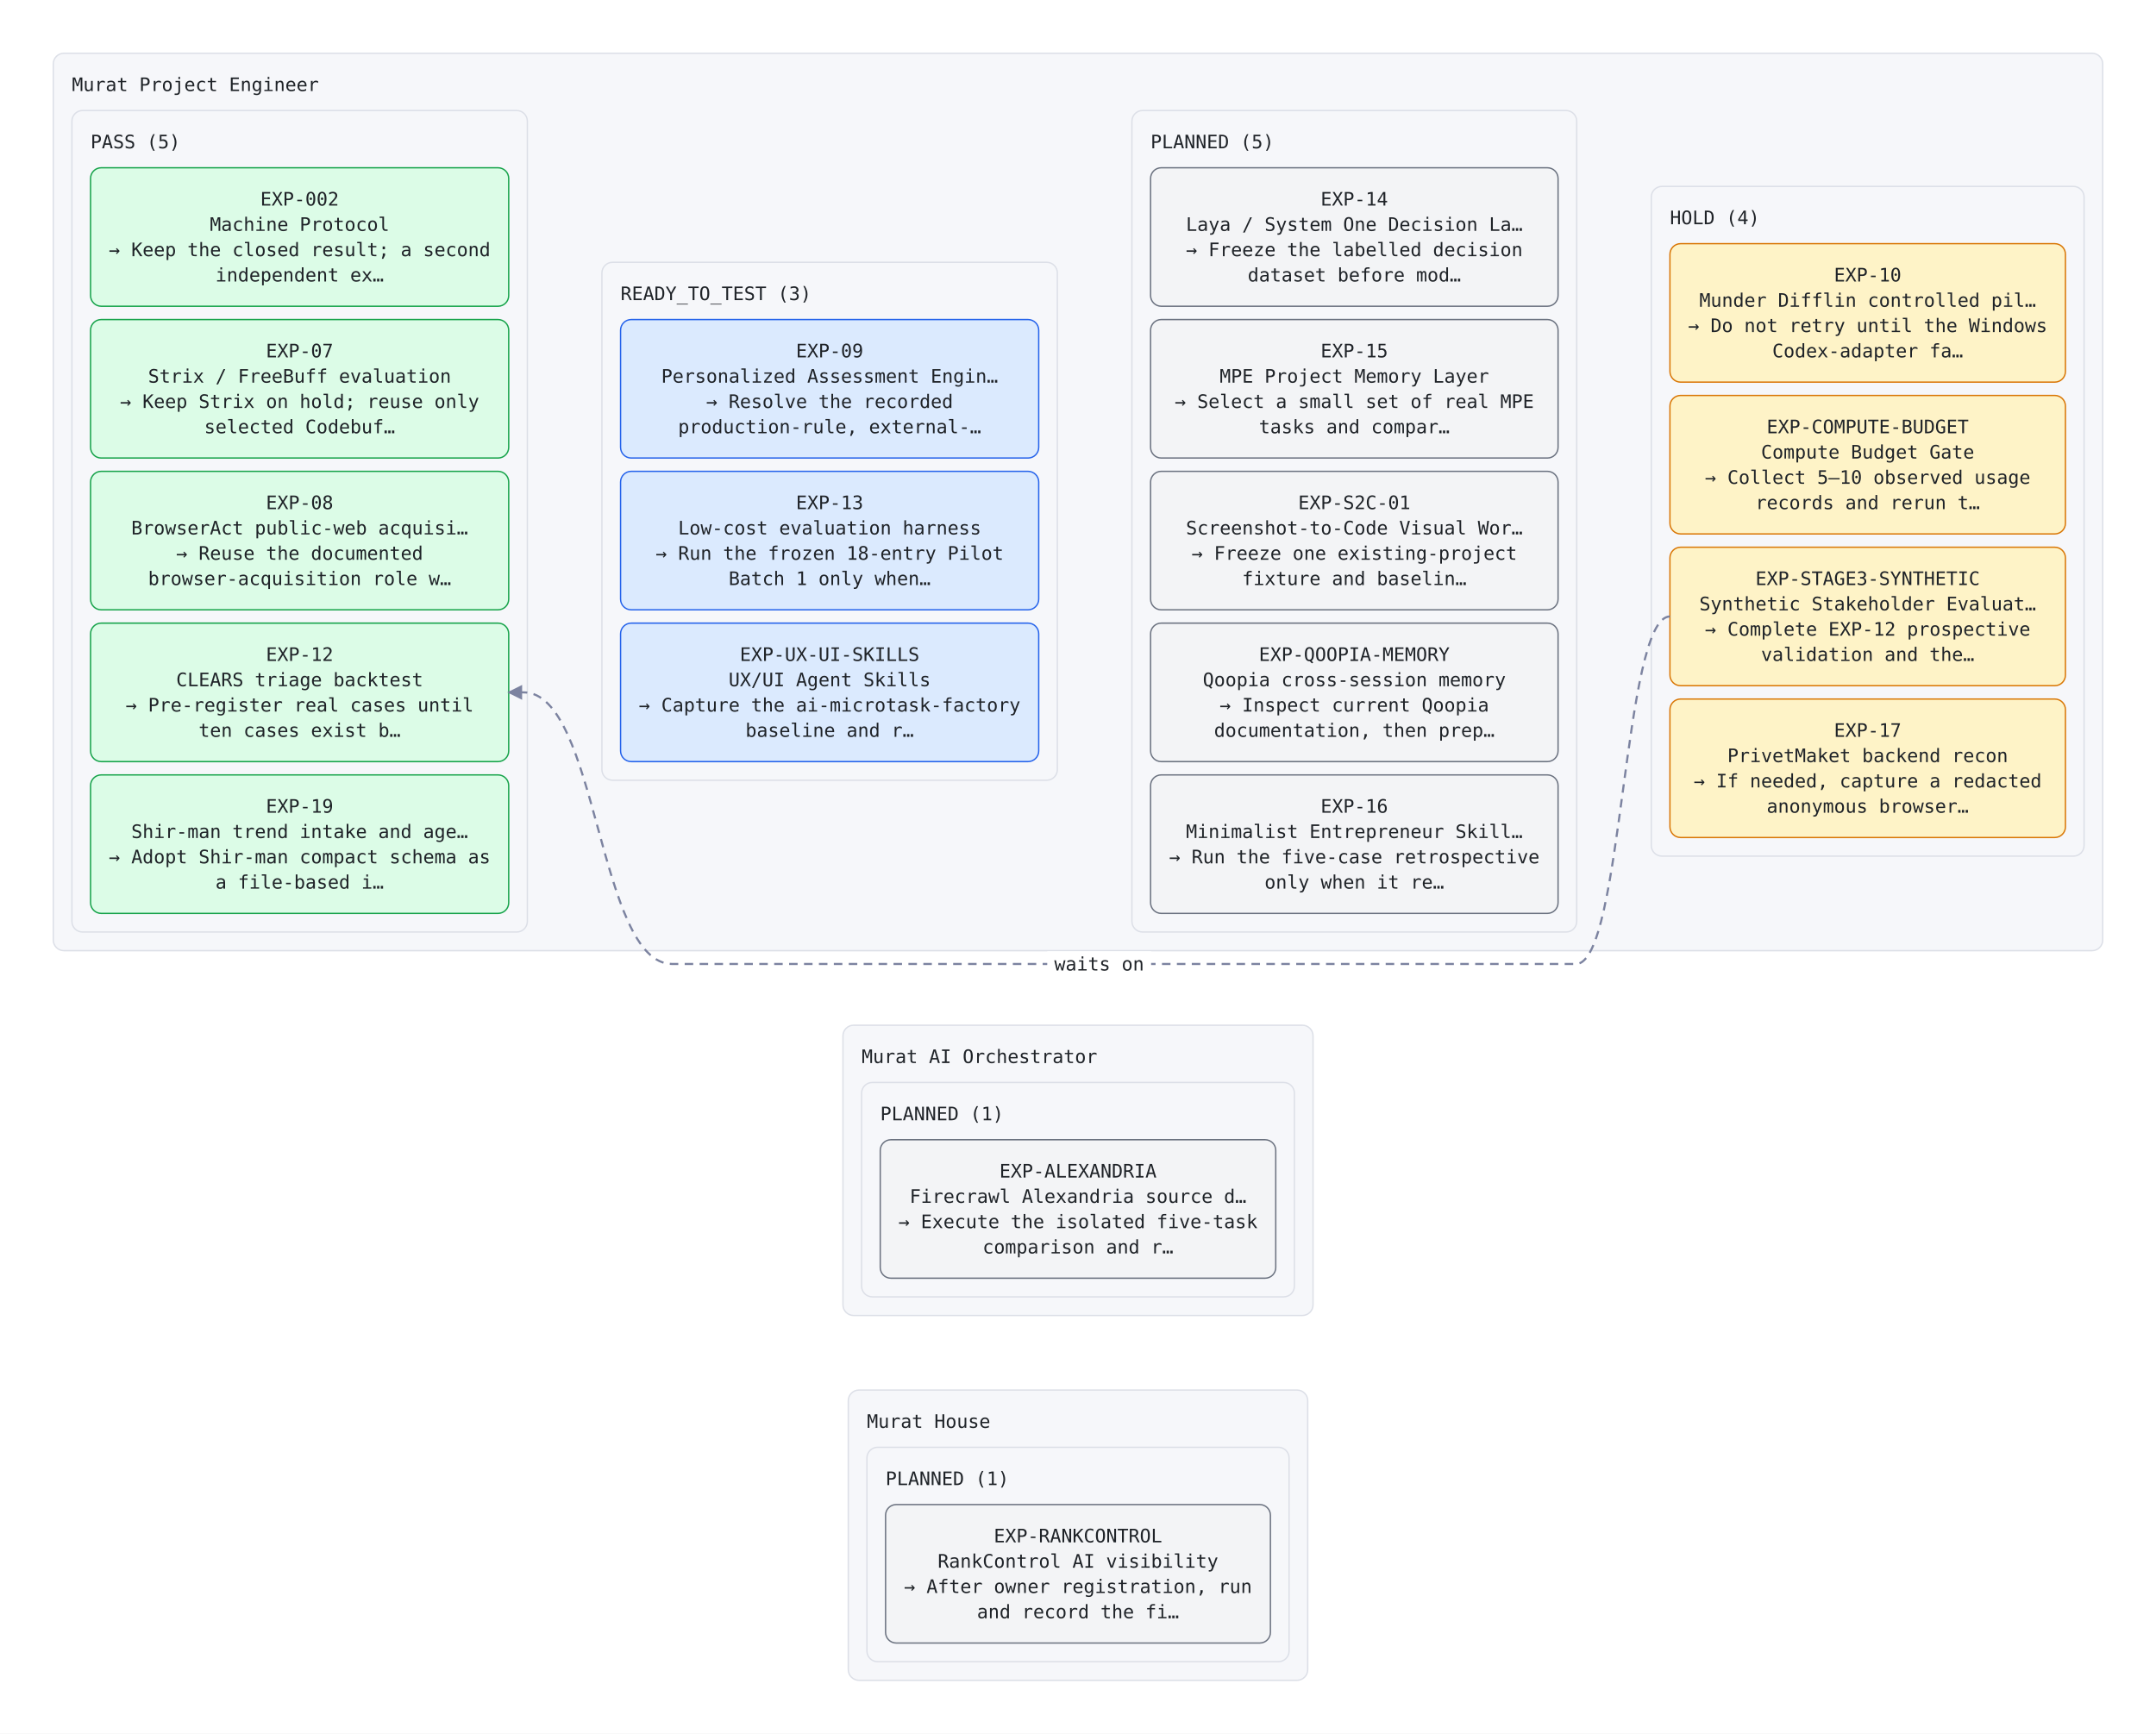
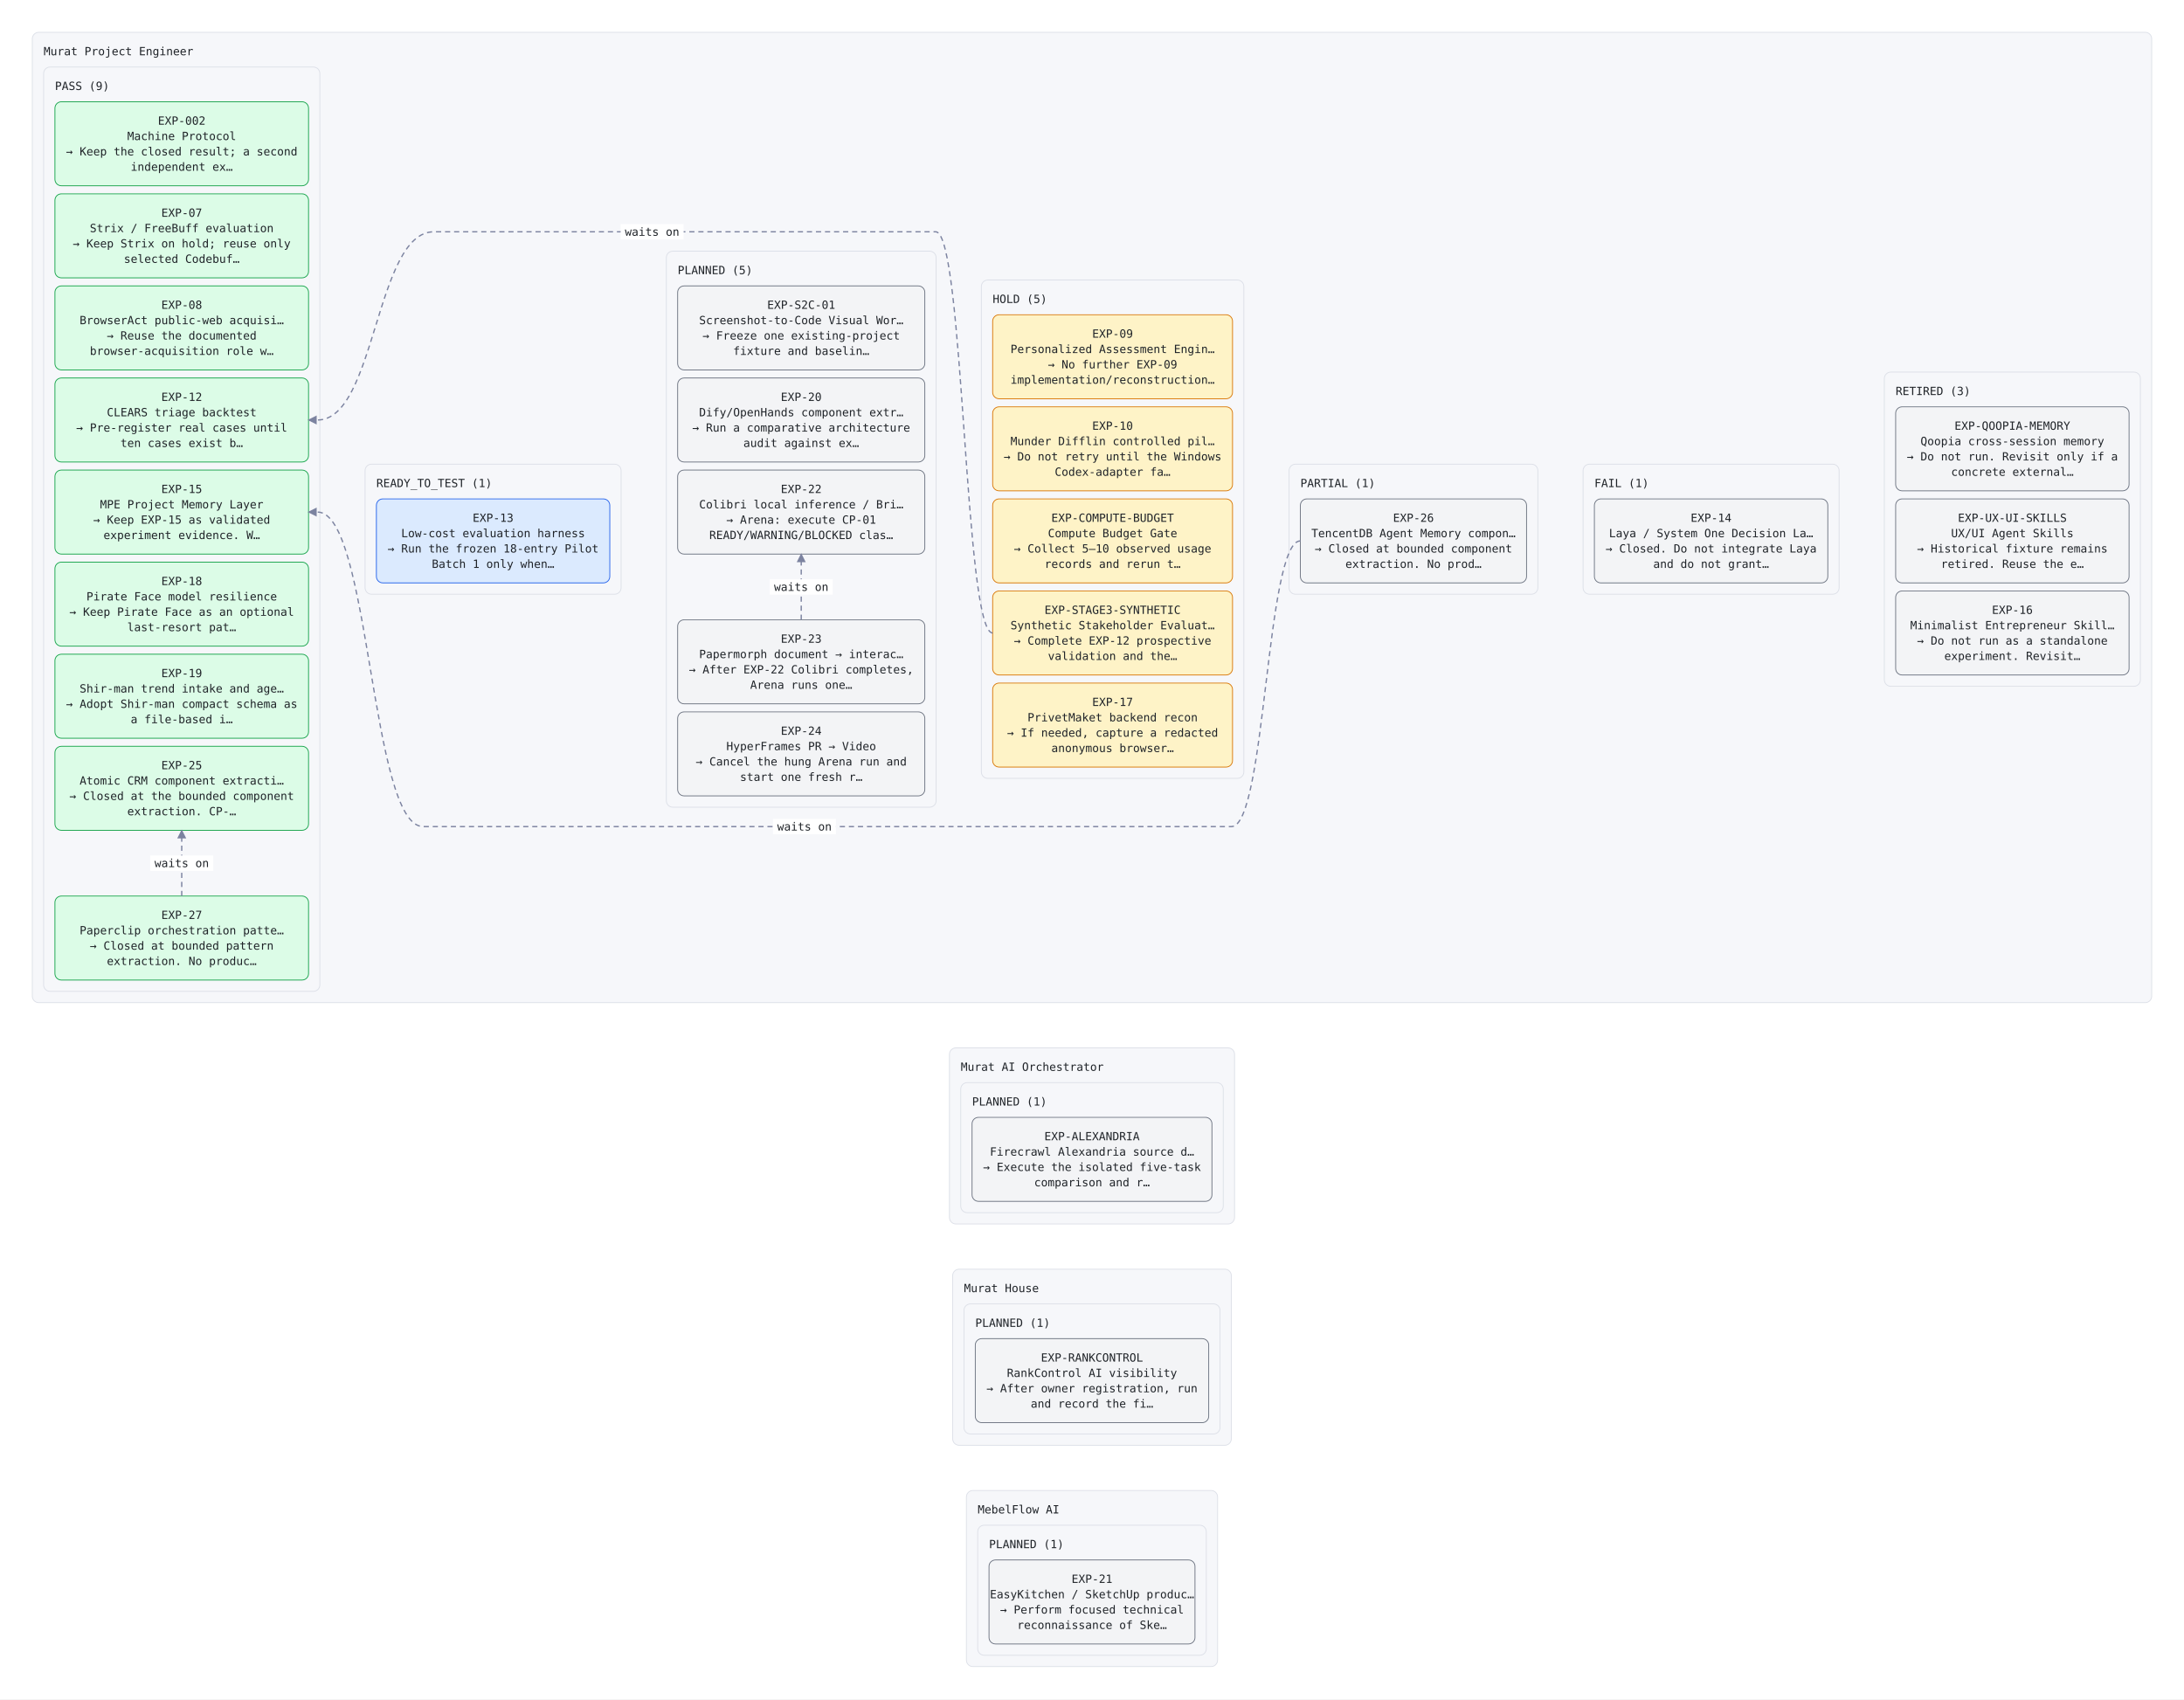
- <svg xmlns="http://www.w3.org/2000/svg" width="1619" height="1302" viewBox="0 0 1619 1302" font-family="'DejaVu Sans Mono', 'Menlo', 'Consolas', 'Liberation Mono', 'Courier New', monospace" font-size="14px">
+ <svg xmlns="http://www.w3.org/2000/svg" width="2704" height="2104" viewBox="0 0 2704 2104" font-family="'DejaVu Sans Mono', 'Menlo', 'Consolas', 'Liberation Mono', 'Courier New', monospace" font-size="14px">
  <defs>
-     <marker id="r31e5da31-arrow-7c83a0" viewBox="0 0 10 10" refX="9" refY="5" markerWidth="7" markerHeight="7" orient="auto-start-reverse">
+     <marker id="r1e0195e4-arrow-7c83a0" viewBox="0 0 10 10" refX="9" refY="5" markerWidth="7" markerHeight="7" orient="auto-start-reverse">
      <path d="M 0 0 L 10 5 L 0 10 z" fill="#7c83a0" />
    </marker>
-     <marker id="r31e5da31-arrow-7c83a0-back" viewBox="0 0 10 10" refX="9" refY="5" markerWidth="7" markerHeight="7" orient="auto-start-reverse">
+     <marker id="r1e0195e4-arrow-7c83a0-back" viewBox="0 0 10 10" refX="9" refY="5" markerWidth="7" markerHeight="7" orient="auto-start-reverse">
      <path d="M 0 0 L 10 5 L 0 10 z" fill="#7c83a0" />
    </marker>
  </defs>
-   <rect x="0" y="0" width="1619" height="1302" fill="#ffffff" />
-   <path d="M48 40 H1571 a8 8 0 0 1 8 8 V706 a8 8 0 0 1 -8 8 H48 a8 8 0 0 1 -8 -8 V48 a8 8 0 0 1 8 -8 Z" fill="#f6f7fa" stroke="#dcdfe7" />
+   <rect x="0" y="0" width="2704" height="2104" fill="#ffffff" />
+   <path d="M48 40 H2656 a8 8 0 0 1 8 8 V1233.4 a8 8 0 0 1 -8 8 H48 a8 8 0 0 1 -8 -8 V48 a8 8 0 0 1 8 -8 Z" fill="#f6f7fa" stroke="#dcdfe7" />
  <text x="54" y="68.4" fill="#1f2328" text-anchor="start">Murat Project Engineer</text>
-   <path d="M62 83 H388 a8 8 0 0 1 8 8 V692 a8 8 0 0 1 -8 8 H62 a8 8 0 0 1 -8 -8 V91 a8 8 0 0 1 8 -8 Z" fill="#f6f7fa" stroke="#dcdfe7" />
-   <text x="68" y="111.4" fill="#1f2328" text-anchor="start">PASS (5)</text>
+   <path d="M62 83 H388 a8 8 0 0 1 8 8 V1219.4 a8 8 0 0 1 -8 8 H62 a8 8 0 0 1 -8 -8 V91 a8 8 0 0 1 8 -8 Z" fill="#f6f7fa" stroke="#dcdfe7" />
+   <text x="68" y="111.4" fill="#1f2328" text-anchor="start">PASS (9)</text>
  <path d="M76 126 H374 a8 8 0 0 1 8 8 V222 a8 8 0 0 1 -8 8 H76 a8 8 0 0 1 -8 -8 V134 a8 8 0 0 1 8 -8 Z" fill="#dcfce7" stroke="#16a34a" />
  <text x="225" y="154.4" fill="#1f2328" text-anchor="middle">EXP-002</text>
  <text x="225" y="173.4" fill="#1f2328" text-anchor="middle">Machine Protocol</text>
  <text x="225" y="192.4" fill="#1f2328" text-anchor="middle">→ Keep the closed result; a second</text>
  <text x="225" y="211.4" fill="#1f2328" text-anchor="middle">independent ex…</text>
  <path d="M76 240 H374 a8 8 0 0 1 8 8 V336 a8 8 0 0 1 -8 8 H76 a8 8 0 0 1 -8 -8 V248 a8 8 0 0 1 8 -8 Z" fill="#dcfce7" stroke="#16a34a" />
  <text x="225" y="268.4" fill="#1f2328" text-anchor="middle">EXP-07</text>
  <text x="225" y="287.4" fill="#1f2328" text-anchor="middle">Strix / FreeBuff evaluation</text>
  <text x="225" y="306.4" fill="#1f2328" text-anchor="middle">→ Keep Strix on hold; reuse only</text>
  <text x="225" y="325.4" fill="#1f2328" text-anchor="middle">selected Codebuf…</text>
  <path d="M76 354 H374 a8 8 0 0 1 8 8 V450 a8 8 0 0 1 -8 8 H76 a8 8 0 0 1 -8 -8 V362 a8 8 0 0 1 8 -8 Z" fill="#dcfce7" stroke="#16a34a" />
  <text x="225" y="382.4" fill="#1f2328" text-anchor="middle">EXP-08</text>
  <text x="225" y="401.4" fill="#1f2328" text-anchor="middle">BrowserAct public-web acquisi…</text>
  <text x="225" y="420.4" fill="#1f2328" text-anchor="middle">→ Reuse the documented</text>
  <text x="225" y="439.4" fill="#1f2328" text-anchor="middle">browser-acquisition role w…</text>
  <path d="M76 468 H374 a8 8 0 0 1 8 8 V564 a8 8 0 0 1 -8 8 H76 a8 8 0 0 1 -8 -8 V476 a8 8 0 0 1 8 -8 Z" fill="#dcfce7" stroke="#16a34a" />
  <text x="225" y="496.4" fill="#1f2328" text-anchor="middle">EXP-12</text>
  <text x="225" y="515.4" fill="#1f2328" text-anchor="middle">CLEARS triage backtest</text>
  <text x="225" y="534.4" fill="#1f2328" text-anchor="middle">→ Pre-register real cases until</text>
  <text x="225" y="553.4" fill="#1f2328" text-anchor="middle">ten cases exist b…</text>
  <path d="M76 582 H374 a8 8 0 0 1 8 8 V678 a8 8 0 0 1 -8 8 H76 a8 8 0 0 1 -8 -8 V590 a8 8 0 0 1 8 -8 Z" fill="#dcfce7" stroke="#16a34a" />
-   <text x="225" y="610.4" fill="#1f2328" text-anchor="middle">EXP-19</text>
-   <text x="225" y="629.4" fill="#1f2328" text-anchor="middle">Shir-man trend intake and age…</text>
-   <text x="225" y="648.4" fill="#1f2328" text-anchor="middle">→ Adopt Shir-man compact schema as</text>
-   <text x="225" y="667.4" fill="#1f2328" text-anchor="middle">a file-based i…</text>
-   <path d="M460 197 H786 a8 8 0 0 1 8 8 V578 a8 8 0 0 1 -8 8 H460 a8 8 0 0 1 -8 -8 V205 a8 8 0 0 1 8 -8 Z" fill="#f6f7fa" stroke="#dcdfe7" />
-   <text x="466" y="225.4" fill="#1f2328" text-anchor="start">READY_TO_TEST (3)</text>
-   <path d="M474 240 H772 a8 8 0 0 1 8 8 V336 a8 8 0 0 1 -8 8 H474 a8 8 0 0 1 -8 -8 V248 a8 8 0 0 1 8 -8 Z" fill="#dbeafe" stroke="#2563eb" />
-   <text x="623" y="268.4" fill="#1f2328" text-anchor="middle">EXP-09</text>
-   <text x="623" y="287.4" fill="#1f2328" text-anchor="middle">Personalized Assessment Engin…</text>
-   <text x="623" y="306.4" fill="#1f2328" text-anchor="middle">→ Resolve the recorded</text>
-   <text x="623" y="325.4" fill="#1f2328" text-anchor="middle">production-rule, external-…</text>
-   <path d="M474 354 H772 a8 8 0 0 1 8 8 V450 a8 8 0 0 1 -8 8 H474 a8 8 0 0 1 -8 -8 V362 a8 8 0 0 1 8 -8 Z" fill="#dbeafe" stroke="#2563eb" />
-   <text x="623" y="382.4" fill="#1f2328" text-anchor="middle">EXP-13</text>
-   <text x="623" y="401.4" fill="#1f2328" text-anchor="middle">Low-cost evaluation harness</text>
-   <text x="623" y="420.4" fill="#1f2328" text-anchor="middle">→ Run the frozen 18-entry Pilot</text>
-   <text x="623" y="439.4" fill="#1f2328" text-anchor="middle">Batch 1 only when…</text>
-   <path d="M474 468 H772 a8 8 0 0 1 8 8 V564 a8 8 0 0 1 -8 8 H474 a8 8 0 0 1 -8 -8 V476 a8 8 0 0 1 8 -8 Z" fill="#dbeafe" stroke="#2563eb" />
-   <text x="623" y="496.4" fill="#1f2328" text-anchor="middle">EXP-UX-UI-SKILLS</text>
-   <text x="623" y="515.4" fill="#1f2328" text-anchor="middle">UX/UI Agent Skills</text>
-   <text x="623" y="534.4" fill="#1f2328" text-anchor="middle">→ Capture the ai-microtask-factory</text>
-   <text x="623" y="553.4" fill="#1f2328" text-anchor="middle">baseline and r…</text>
-   <path d="M858 83 H1176 a8 8 0 0 1 8 8 V692 a8 8 0 0 1 -8 8 H858 a8 8 0 0 1 -8 -8 V91 a8 8 0 0 1 8 -8 Z" fill="#f6f7fa" stroke="#dcdfe7" />
-   <text x="864" y="111.4" fill="#1f2328" text-anchor="start">PLANNED (5)</text>
-   <path d="M872 126 H1162 a8 8 0 0 1 8 8 V222 a8 8 0 0 1 -8 8 H872 a8 8 0 0 1 -8 -8 V134 a8 8 0 0 1 8 -8 Z" fill="#f3f4f6" stroke="#6b7280" />
-   <text x="1017" y="154.4" fill="#1f2328" text-anchor="middle">EXP-14</text>
-   <text x="1017" y="173.4" fill="#1f2328" text-anchor="middle">Laya / System One Decision La…</text>
-   <text x="1017" y="192.4" fill="#1f2328" text-anchor="middle">→ Freeze the labelled decision</text>
-   <text x="1017" y="211.4" fill="#1f2328" text-anchor="middle">dataset before mod…</text>
-   <path d="M872 240 H1162 a8 8 0 0 1 8 8 V336 a8 8 0 0 1 -8 8 H872 a8 8 0 0 1 -8 -8 V248 a8 8 0 0 1 8 -8 Z" fill="#f3f4f6" stroke="#6b7280" />
-   <text x="1017" y="268.4" fill="#1f2328" text-anchor="middle">EXP-15</text>
-   <text x="1017" y="287.4" fill="#1f2328" text-anchor="middle">MPE Project Memory Layer</text>
-   <text x="1017" y="306.4" fill="#1f2328" text-anchor="middle">→ Select a small set of real MPE</text>
-   <text x="1017" y="325.4" fill="#1f2328" text-anchor="middle">tasks and compar…</text>
-   <path d="M872 354 H1162 a8 8 0 0 1 8 8 V450 a8 8 0 0 1 -8 8 H872 a8 8 0 0 1 -8 -8 V362 a8 8 0 0 1 8 -8 Z" fill="#f3f4f6" stroke="#6b7280" />
-   <text x="1017" y="382.4" fill="#1f2328" text-anchor="middle">EXP-S2C-01</text>
-   <text x="1017" y="401.4" fill="#1f2328" text-anchor="middle">Screenshot-to-Code Visual Wor…</text>
-   <text x="1017" y="420.4" fill="#1f2328" text-anchor="middle">→ Freeze one existing-project</text>
-   <text x="1017" y="439.4" fill="#1f2328" text-anchor="middle">fixture and baselin…</text>
-   <path d="M872 468 H1162 a8 8 0 0 1 8 8 V564 a8 8 0 0 1 -8 8 H872 a8 8 0 0 1 -8 -8 V476 a8 8 0 0 1 8 -8 Z" fill="#f3f4f6" stroke="#6b7280" />
-   <text x="1017" y="496.4" fill="#1f2328" text-anchor="middle">EXP-QOOPIA-MEMORY</text>
-   <text x="1017" y="515.4" fill="#1f2328" text-anchor="middle">Qoopia cross-session memory</text>
-   <text x="1017" y="534.4" fill="#1f2328" text-anchor="middle">→ Inspect current Qoopia</text>
-   <text x="1017" y="553.4" fill="#1f2328" text-anchor="middle">documentation, then prep…</text>
-   <path d="M872 582 H1162 a8 8 0 0 1 8 8 V678 a8 8 0 0 1 -8 8 H872 a8 8 0 0 1 -8 -8 V590 a8 8 0 0 1 8 -8 Z" fill="#f3f4f6" stroke="#6b7280" />
-   <text x="1017" y="610.4" fill="#1f2328" text-anchor="middle">EXP-16</text>
-   <text x="1017" y="629.4" fill="#1f2328" text-anchor="middle">Minimalist Entrepreneur Skill…</text>
-   <text x="1017" y="648.4" fill="#1f2328" text-anchor="middle">→ Run the five-case retrospective</text>
-   <text x="1017" y="667.4" fill="#1f2328" text-anchor="middle">only when it re…</text>
-   <path d="M1248 140 H1557 a8 8 0 0 1 8 8 V635 a8 8 0 0 1 -8 8 H1248 a8 8 0 0 1 -8 -8 V148 a8 8 0 0 1 8 -8 Z" fill="#f6f7fa" stroke="#dcdfe7" />
-   <text x="1254" y="168.4" fill="#1f2328" text-anchor="start">HOLD (4)</text>
-   <path d="M1262 183 H1543 a8 8 0 0 1 8 8 V279 a8 8 0 0 1 -8 8 H1262 a8 8 0 0 1 -8 -8 V191 a8 8 0 0 1 8 -8 Z" fill="#fef3c7" stroke="#d97706" />
-   <text x="1402.5" y="211.4" fill="#1f2328" text-anchor="middle">EXP-10</text>
-   <text x="1402.5" y="230.4" fill="#1f2328" text-anchor="middle">Munder Difflin controlled pil…</text>
-   <text x="1402.5" y="249.4" fill="#1f2328" text-anchor="middle">→ Do not retry until the Windows</text>
-   <text x="1402.5" y="268.4" fill="#1f2328" text-anchor="middle">Codex-adapter fa…</text>
-   <path d="M1262 297 H1543 a8 8 0 0 1 8 8 V393 a8 8 0 0 1 -8 8 H1262 a8 8 0 0 1 -8 -8 V305 a8 8 0 0 1 8 -8 Z" fill="#fef3c7" stroke="#d97706" />
-   <text x="1402.5" y="325.4" fill="#1f2328" text-anchor="middle">EXP-COMPUTE-BUDGET</text>
-   <text x="1402.5" y="344.4" fill="#1f2328" text-anchor="middle">Compute Budget Gate</text>
-   <text x="1402.5" y="363.4" fill="#1f2328" text-anchor="middle">→ Collect 5–10 observed usage</text>
-   <text x="1402.5" y="382.4" fill="#1f2328" text-anchor="middle">records and rerun t…</text>
-   <path d="M1262 411 H1543 a8 8 0 0 1 8 8 V507 a8 8 0 0 1 -8 8 H1262 a8 8 0 0 1 -8 -8 V419 a8 8 0 0 1 8 -8 Z" fill="#fef3c7" stroke="#d97706" />
-   <text x="1402.5" y="439.4" fill="#1f2328" text-anchor="middle">EXP-STAGE3-SYNTHETIC</text>
-   <text x="1402.5" y="458.4" fill="#1f2328" text-anchor="middle">Synthetic Stakeholder Evaluat…</text>
-   <text x="1402.5" y="477.4" fill="#1f2328" text-anchor="middle">→ Complete EXP-12 prospective</text>
-   <text x="1402.5" y="496.4" fill="#1f2328" text-anchor="middle">validation and the…</text>
-   <path d="M1262 525 H1543 a8 8 0 0 1 8 8 V621 a8 8 0 0 1 -8 8 H1262 a8 8 0 0 1 -8 -8 V533 a8 8 0 0 1 8 -8 Z" fill="#fef3c7" stroke="#d97706" />
-   <text x="1402.5" y="553.4" fill="#1f2328" text-anchor="middle">EXP-17</text>
-   <text x="1402.5" y="572.4" fill="#1f2328" text-anchor="middle">PrivetMaket backend recon</text>
-   <text x="1402.5" y="591.4" fill="#1f2328" text-anchor="middle">→ If needed, capture a redacted</text>
-   <text x="1402.5" y="610.4" fill="#1f2328" text-anchor="middle">anonymous browser…</text>
-   <path d="M641 770 H978 a8 8 0 0 1 8 8 V980 a8 8 0 0 1 -8 8 H641 a8 8 0 0 1 -8 -8 V778 a8 8 0 0 1 8 -8 Z" fill="#f6f7fa" stroke="#dcdfe7" />
-   <text x="647" y="798.4" fill="#1f2328" text-anchor="start">Murat AI Orchestrator</text>
-   <path d="M655 813 H964 a8 8 0 0 1 8 8 V966 a8 8 0 0 1 -8 8 H655 a8 8 0 0 1 -8 -8 V821 a8 8 0 0 1 8 -8 Z" fill="#f6f7fa" stroke="#dcdfe7" />
-   <text x="661" y="841.4" fill="#1f2328" text-anchor="start">PLANNED (1)</text>
-   <path d="M669 856 H950 a8 8 0 0 1 8 8 V952 a8 8 0 0 1 -8 8 H669 a8 8 0 0 1 -8 -8 V864 a8 8 0 0 1 8 -8 Z" fill="#f3f4f6" stroke="#6b7280" />
-   <text x="809.5" y="884.4" fill="#1f2328" text-anchor="middle">EXP-ALEXANDRIA</text>
-   <text x="809.5" y="903.4" fill="#1f2328" text-anchor="middle">Firecrawl Alexandria source d…</text>
-   <text x="809.5" y="922.4" fill="#1f2328" text-anchor="middle">→ Execute the isolated five-task</text>
-   <text x="809.5" y="941.4" fill="#1f2328" text-anchor="middle">comparison and r…</text>
-   <path d="M645 1044 H974 a8 8 0 0 1 8 8 V1254 a8 8 0 0 1 -8 8 H645 a8 8 0 0 1 -8 -8 V1052 a8 8 0 0 1 8 -8 Z" fill="#f6f7fa" stroke="#dcdfe7" />
-   <text x="651" y="1072.4" fill="#1f2328" text-anchor="start">Murat House</text>
-   <path d="M659 1087 H960 a8 8 0 0 1 8 8 V1240 a8 8 0 0 1 -8 8 H659 a8 8 0 0 1 -8 -8 V1095 a8 8 0 0 1 8 -8 Z" fill="#f6f7fa" stroke="#dcdfe7" />
-   <text x="665" y="1115.4" fill="#1f2328" text-anchor="start">PLANNED (1)</text>
-   <path d="M673 1130 H946 a8 8 0 0 1 8 8 V1226 a8 8 0 0 1 -8 8 H673 a8 8 0 0 1 -8 -8 V1138 a8 8 0 0 1 8 -8 Z" fill="#f3f4f6" stroke="#6b7280" />
-   <text x="809.5" y="1158.4" fill="#1f2328" text-anchor="middle">EXP-RANKCONTROL</text>
-   <text x="809.5" y="1177.4" fill="#1f2328" text-anchor="middle">RankControl AI visibility</text>
-   <text x="809.5" y="1196.4" fill="#1f2328" text-anchor="middle">→ After owner registration, run</text>
-   <text x="809.5" y="1215.4" fill="#1f2328" text-anchor="middle">and record the fi…</text>
-   <path d="M 1254 463 L 1254 463 C 1218.74 463, 1218.74 724, 1183.48 724 L 504.8 724 C 449 724, 449 520, 393.2 520 L 382 520" fill="none" stroke="#7c83a0" stroke-width="1.6" stroke-dasharray="6.4 4.8" marker-end="url(#r31e5da31-arrow-7c83a0)" />
-   <rect x="786.4" y="714.5" width="78" height="19" fill="#ffffff" />
-   <text x="825.4" y="728.9" fill="#1f2328" text-anchor="middle">waits on</text>
+   <text x="225" y="610.4" fill="#1f2328" text-anchor="middle">EXP-15</text>
+   <text x="225" y="629.4" fill="#1f2328" text-anchor="middle">MPE Project Memory Layer</text>
+   <text x="225" y="648.4" fill="#1f2328" text-anchor="middle">→ Keep EXP-15 as validated</text>
+   <text x="225" y="667.4" fill="#1f2328" text-anchor="middle">experiment evidence. W…</text>
+   <path d="M76 696 H374 a8 8 0 0 1 8 8 V792 a8 8 0 0 1 -8 8 H76 a8 8 0 0 1 -8 -8 V704 a8 8 0 0 1 8 -8 Z" fill="#dcfce7" stroke="#16a34a" />
+   <text x="225" y="724.4" fill="#1f2328" text-anchor="middle">EXP-18</text>
+   <text x="225" y="743.4" fill="#1f2328" text-anchor="middle">Pirate Face model resilience</text>
+   <text x="225" y="762.4" fill="#1f2328" text-anchor="middle">→ Keep Pirate Face as an optional</text>
+   <text x="225" y="781.4" fill="#1f2328" text-anchor="middle">last-resort pat…</text>
+   <path d="M76 810 H374 a8 8 0 0 1 8 8 V906 a8 8 0 0 1 -8 8 H76 a8 8 0 0 1 -8 -8 V818 a8 8 0 0 1 8 -8 Z" fill="#dcfce7" stroke="#16a34a" />
+   <text x="225" y="838.4" fill="#1f2328" text-anchor="middle">EXP-19</text>
+   <text x="225" y="857.4" fill="#1f2328" text-anchor="middle">Shir-man trend intake and age…</text>
+   <text x="225" y="876.4" fill="#1f2328" text-anchor="middle">→ Adopt Shir-man compact schema as</text>
+   <text x="225" y="895.4" fill="#1f2328" text-anchor="middle">a file-based i…</text>
+   <path d="M76 924 H374 a8 8 0 0 1 8 8 V1020 a8 8 0 0 1 -8 8 H76 a8 8 0 0 1 -8 -8 V932 a8 8 0 0 1 8 -8 Z" fill="#dcfce7" stroke="#16a34a" />
+   <text x="225" y="952.4" fill="#1f2328" text-anchor="middle">EXP-25</text>
+   <text x="225" y="971.4" fill="#1f2328" text-anchor="middle">Atomic CRM component extracti…</text>
+   <text x="225" y="990.4" fill="#1f2328" text-anchor="middle">→ Closed at the bounded component</text>
+   <text x="225" y="1009.4" fill="#1f2328" text-anchor="middle">extraction. CP-…</text>
+   <path d="M76 1109.4 H374 a8 8 0 0 1 8 8 V1205.4 a8 8 0 0 1 -8 8 H76 a8 8 0 0 1 -8 -8 V1117.4 a8 8 0 0 1 8 -8 Z" fill="#dcfce7" stroke="#16a34a" />
+   <text x="225" y="1137.8" fill="#1f2328" text-anchor="middle">EXP-27</text>
+   <text x="225" y="1156.8" fill="#1f2328" text-anchor="middle">Paperclip orchestration patte…</text>
+   <text x="225" y="1175.8" fill="#1f2328" text-anchor="middle">→ Closed at bounded pattern</text>
+   <text x="225" y="1194.8" fill="#1f2328" text-anchor="middle">extraction. No produc…</text>
+   <path d="M460 574.7 H761 a8 8 0 0 1 8 8 V727.7 a8 8 0 0 1 -8 8 H460 a8 8 0 0 1 -8 -8 V582.7 a8 8 0 0 1 8 -8 Z" fill="#f6f7fa" stroke="#dcdfe7" />
+   <text x="466" y="603.1" fill="#1f2328" text-anchor="start">READY_TO_TEST (1)</text>
+   <path d="M474 617.7 H747 a8 8 0 0 1 8 8 V713.7 a8 8 0 0 1 -8 8 H474 a8 8 0 0 1 -8 -8 V625.7 a8 8 0 0 1 8 -8 Z" fill="#dbeafe" stroke="#2563eb" />
+   <text x="610.5" y="646.1" fill="#1f2328" text-anchor="middle">EXP-13</text>
+   <text x="610.5" y="665.1" fill="#1f2328" text-anchor="middle">Low-cost evaluation harness</text>
+   <text x="610.5" y="684.1" fill="#1f2328" text-anchor="middle">→ Run the frozen 18-entry Pilot</text>
+   <text x="610.5" y="703.1" fill="#1f2328" text-anchor="middle">Batch 1 only when…</text>
+   <path d="M833 311 H1151 a8 8 0 0 1 8 8 V991.4 a8 8 0 0 1 -8 8 H833 a8 8 0 0 1 -8 -8 V319 a8 8 0 0 1 8 -8 Z" fill="#f6f7fa" stroke="#dcdfe7" />
+   <text x="839" y="339.4" fill="#1f2328" text-anchor="start">PLANNED (5)</text>
+   <path d="M847 354 H1137 a8 8 0 0 1 8 8 V450 a8 8 0 0 1 -8 8 H847 a8 8 0 0 1 -8 -8 V362 a8 8 0 0 1 8 -8 Z" fill="#f3f4f6" stroke="#6b7280" />
+   <text x="992" y="382.4" fill="#1f2328" text-anchor="middle">EXP-S2C-01</text>
+   <text x="992" y="401.4" fill="#1f2328" text-anchor="middle">Screenshot-to-Code Visual Wor…</text>
+   <text x="992" y="420.4" fill="#1f2328" text-anchor="middle">→ Freeze one existing-project</text>
+   <text x="992" y="439.4" fill="#1f2328" text-anchor="middle">fixture and baselin…</text>
+   <path d="M847 468 H1137 a8 8 0 0 1 8 8 V564 a8 8 0 0 1 -8 8 H847 a8 8 0 0 1 -8 -8 V476 a8 8 0 0 1 8 -8 Z" fill="#f3f4f6" stroke="#6b7280" />
+   <text x="992" y="496.4" fill="#1f2328" text-anchor="middle">EXP-20</text>
+   <text x="992" y="515.4" fill="#1f2328" text-anchor="middle">Dify/OpenHands component extr…</text>
+   <text x="992" y="534.4" fill="#1f2328" text-anchor="middle">→ Run a comparative architecture</text>
+   <text x="992" y="553.4" fill="#1f2328" text-anchor="middle">audit against ex…</text>
+   <path d="M847 582 H1137 a8 8 0 0 1 8 8 V678 a8 8 0 0 1 -8 8 H847 a8 8 0 0 1 -8 -8 V590 a8 8 0 0 1 8 -8 Z" fill="#f3f4f6" stroke="#6b7280" />
+   <text x="992" y="610.4" fill="#1f2328" text-anchor="middle">EXP-22</text>
+   <text x="992" y="629.4" fill="#1f2328" text-anchor="middle">Colibri local inference / Bri…</text>
+   <text x="992" y="648.4" fill="#1f2328" text-anchor="middle">→ Arena: execute CP-01</text>
+   <text x="992" y="667.4" fill="#1f2328" text-anchor="middle">READY/WARNING/BLOCKED clas…</text>
+   <path d="M847 767.4 H1137 a8 8 0 0 1 8 8 V863.4 a8 8 0 0 1 -8 8 H847 a8 8 0 0 1 -8 -8 V775.4 a8 8 0 0 1 8 -8 Z" fill="#f3f4f6" stroke="#6b7280" />
+   <text x="992" y="795.8" fill="#1f2328" text-anchor="middle">EXP-23</text>
+   <text x="992" y="814.8" fill="#1f2328" text-anchor="middle">Papermorph document → interac…</text>
+   <text x="992" y="833.8" fill="#1f2328" text-anchor="middle">→ After EXP-22 Colibri completes,</text>
+   <text x="992" y="852.8" fill="#1f2328" text-anchor="middle">Arena runs one…</text>
+   <path d="M847 881.4 H1137 a8 8 0 0 1 8 8 V977.4 a8 8 0 0 1 -8 8 H847 a8 8 0 0 1 -8 -8 V889.4 a8 8 0 0 1 8 -8 Z" fill="#f3f4f6" stroke="#6b7280" />
+   <text x="992" y="909.8" fill="#1f2328" text-anchor="middle">EXP-24</text>
+   <text x="992" y="928.8" fill="#1f2328" text-anchor="middle">HyperFrames PR → Video</text>
+   <text x="992" y="947.8" fill="#1f2328" text-anchor="middle">→ Cancel the hung Arena run and</text>
+   <text x="992" y="966.8" fill="#1f2328" text-anchor="middle">start one fresh r…</text>
+   <path d="M1223 346.7 H1532 a8 8 0 0 1 8 8 V955.7 a8 8 0 0 1 -8 8 H1223 a8 8 0 0 1 -8 -8 V354.7 a8 8 0 0 1 8 -8 Z" fill="#f6f7fa" stroke="#dcdfe7" />
+   <text x="1229" y="375.1" fill="#1f2328" text-anchor="start">HOLD (5)</text>
+   <path d="M1237 389.7 H1518 a8 8 0 0 1 8 8 V485.7 a8 8 0 0 1 -8 8 H1237 a8 8 0 0 1 -8 -8 V397.7 a8 8 0 0 1 8 -8 Z" fill="#fef3c7" stroke="#d97706" />
+   <text x="1377.5" y="418.1" fill="#1f2328" text-anchor="middle">EXP-09</text>
+   <text x="1377.5" y="437.1" fill="#1f2328" text-anchor="middle">Personalized Assessment Engin…</text>
+   <text x="1377.5" y="456.1" fill="#1f2328" text-anchor="middle">→ No further EXP-09</text>
+   <text x="1377.5" y="475.1" fill="#1f2328" text-anchor="middle">implementation/reconstruction…</text>
+   <path d="M1237 503.7 H1518 a8 8 0 0 1 8 8 V599.7 a8 8 0 0 1 -8 8 H1237 a8 8 0 0 1 -8 -8 V511.7 a8 8 0 0 1 8 -8 Z" fill="#fef3c7" stroke="#d97706" />
+   <text x="1377.5" y="532.1" fill="#1f2328" text-anchor="middle">EXP-10</text>
+   <text x="1377.5" y="551.1" fill="#1f2328" text-anchor="middle">Munder Difflin controlled pil…</text>
+   <text x="1377.5" y="570.1" fill="#1f2328" text-anchor="middle">→ Do not retry until the Windows</text>
+   <text x="1377.5" y="589.1" fill="#1f2328" text-anchor="middle">Codex-adapter fa…</text>
+   <path d="M1237 617.7 H1518 a8 8 0 0 1 8 8 V713.7 a8 8 0 0 1 -8 8 H1237 a8 8 0 0 1 -8 -8 V625.7 a8 8 0 0 1 8 -8 Z" fill="#fef3c7" stroke="#d97706" />
+   <text x="1377.5" y="646.1" fill="#1f2328" text-anchor="middle">EXP-COMPUTE-BUDGET</text>
+   <text x="1377.5" y="665.1" fill="#1f2328" text-anchor="middle">Compute Budget Gate</text>
+   <text x="1377.5" y="684.1" fill="#1f2328" text-anchor="middle">→ Collect 5–10 observed usage</text>
+   <text x="1377.5" y="703.1" fill="#1f2328" text-anchor="middle">records and rerun t…</text>
+   <path d="M1237 731.7 H1518 a8 8 0 0 1 8 8 V827.7 a8 8 0 0 1 -8 8 H1237 a8 8 0 0 1 -8 -8 V739.7 a8 8 0 0 1 8 -8 Z" fill="#fef3c7" stroke="#d97706" />
+   <text x="1377.5" y="760.1" fill="#1f2328" text-anchor="middle">EXP-STAGE3-SYNTHETIC</text>
+   <text x="1377.5" y="779.1" fill="#1f2328" text-anchor="middle">Synthetic Stakeholder Evaluat…</text>
+   <text x="1377.5" y="798.1" fill="#1f2328" text-anchor="middle">→ Complete EXP-12 prospective</text>
+   <text x="1377.5" y="817.1" fill="#1f2328" text-anchor="middle">validation and the…</text>
+   <path d="M1237 845.7 H1518 a8 8 0 0 1 8 8 V941.7 a8 8 0 0 1 -8 8 H1237 a8 8 0 0 1 -8 -8 V853.7 a8 8 0 0 1 8 -8 Z" fill="#fef3c7" stroke="#d97706" />
+   <text x="1377.5" y="874.1" fill="#1f2328" text-anchor="middle">EXP-17</text>
+   <text x="1377.5" y="893.1" fill="#1f2328" text-anchor="middle">PrivetMaket backend recon</text>
+   <text x="1377.5" y="912.1" fill="#1f2328" text-anchor="middle">→ If needed, capture a redacted</text>
+   <text x="1377.5" y="931.1" fill="#1f2328" text-anchor="middle">anonymous browser…</text>
+   <path d="M1604 574.7 H1896 a8 8 0 0 1 8 8 V727.7 a8 8 0 0 1 -8 8 H1604 a8 8 0 0 1 -8 -8 V582.7 a8 8 0 0 1 8 -8 Z" fill="#f6f7fa" stroke="#dcdfe7" />
+   <text x="1610" y="603.1" fill="#1f2328" text-anchor="start">PARTIAL (1)</text>
+   <path d="M1618 617.7 H1882 a8 8 0 0 1 8 8 V713.7 a8 8 0 0 1 -8 8 H1618 a8 8 0 0 1 -8 -8 V625.7 a8 8 0 0 1 8 -8 Z" fill="#f3f4f6" stroke="#6b7280" />
+   <text x="1750" y="646.1" fill="#1f2328" text-anchor="middle">EXP-26</text>
+   <text x="1750" y="665.1" fill="#1f2328" text-anchor="middle">TencentDB Agent Memory compon…</text>
+   <text x="1750" y="684.1" fill="#1f2328" text-anchor="middle">→ Closed at bounded component</text>
+   <text x="1750" y="703.1" fill="#1f2328" text-anchor="middle">extraction. No prod…</text>
+   <path d="M1968 574.7 H2269 a8 8 0 0 1 8 8 V727.7 a8 8 0 0 1 -8 8 H1968 a8 8 0 0 1 -8 -8 V582.7 a8 8 0 0 1 8 -8 Z" fill="#f6f7fa" stroke="#dcdfe7" />
+   <text x="1974" y="603.1" fill="#1f2328" text-anchor="start">FAIL (1)</text>
+   <path d="M1982 617.7 H2255 a8 8 0 0 1 8 8 V713.7 a8 8 0 0 1 -8 8 H1982 a8 8 0 0 1 -8 -8 V625.7 a8 8 0 0 1 8 -8 Z" fill="#f3f4f6" stroke="#6b7280" />
+   <text x="2118.5" y="646.1" fill="#1f2328" text-anchor="middle">EXP-14</text>
+   <text x="2118.5" y="665.1" fill="#1f2328" text-anchor="middle">Laya / System One Decision La…</text>
+   <text x="2118.5" y="684.1" fill="#1f2328" text-anchor="middle">→ Closed. Do not integrate Laya</text>
+   <text x="2118.5" y="703.1" fill="#1f2328" text-anchor="middle">and do not grant…</text>
+   <path d="M2341 460.7 H2642 a8 8 0 0 1 8 8 V841.7 a8 8 0 0 1 -8 8 H2341 a8 8 0 0 1 -8 -8 V468.7 a8 8 0 0 1 8 -8 Z" fill="#f6f7fa" stroke="#dcdfe7" />
+   <text x="2347" y="489.1" fill="#1f2328" text-anchor="start">RETIRED (3)</text>
+   <path d="M2355 503.7 H2628 a8 8 0 0 1 8 8 V599.7 a8 8 0 0 1 -8 8 H2355 a8 8 0 0 1 -8 -8 V511.7 a8 8 0 0 1 8 -8 Z" fill="#f3f4f6" stroke="#6b7280" />
+   <text x="2491.5" y="532.1" fill="#1f2328" text-anchor="middle">EXP-QOOPIA-MEMORY</text>
+   <text x="2491.5" y="551.1" fill="#1f2328" text-anchor="middle">Qoopia cross-session memory</text>
+   <text x="2491.5" y="570.1" fill="#1f2328" text-anchor="middle">→ Do not run. Revisit only if a</text>
+   <text x="2491.5" y="589.1" fill="#1f2328" text-anchor="middle">concrete external…</text>
+   <path d="M2355 617.7 H2628 a8 8 0 0 1 8 8 V713.7 a8 8 0 0 1 -8 8 H2355 a8 8 0 0 1 -8 -8 V625.7 a8 8 0 0 1 8 -8 Z" fill="#f3f4f6" stroke="#6b7280" />
+   <text x="2491.5" y="646.1" fill="#1f2328" text-anchor="middle">EXP-UX-UI-SKILLS</text>
+   <text x="2491.5" y="665.1" fill="#1f2328" text-anchor="middle">UX/UI Agent Skills</text>
+   <text x="2491.5" y="684.1" fill="#1f2328" text-anchor="middle">→ Historical fixture remains</text>
+   <text x="2491.5" y="703.1" fill="#1f2328" text-anchor="middle">retired. Reuse the e…</text>
+   <path d="M2355 731.7 H2628 a8 8 0 0 1 8 8 V827.7 a8 8 0 0 1 -8 8 H2355 a8 8 0 0 1 -8 -8 V739.7 a8 8 0 0 1 8 -8 Z" fill="#f3f4f6" stroke="#6b7280" />
+   <text x="2491.5" y="760.1" fill="#1f2328" text-anchor="middle">EXP-16</text>
+   <text x="2491.5" y="779.1" fill="#1f2328" text-anchor="middle">Minimalist Entrepreneur Skill…</text>
+   <text x="2491.5" y="798.1" fill="#1f2328" text-anchor="middle">→ Do not run as a standalone</text>
+   <text x="2491.5" y="817.1" fill="#1f2328" text-anchor="middle">experiment. Revisit…</text>
+   <path d="M1183.5 1297.4 H1520.5 a8 8 0 0 1 8 8 V1507.4 a8 8 0 0 1 -8 8 H1183.5 a8 8 0 0 1 -8 -8 V1305.4 a8 8 0 0 1 8 -8 Z" fill="#f6f7fa" stroke="#dcdfe7" />
+   <text x="1189.5" y="1325.8" fill="#1f2328" text-anchor="start">Murat AI Orchestrator</text>
+   <path d="M1197.5 1340.4 H1506.5 a8 8 0 0 1 8 8 V1493.4 a8 8 0 0 1 -8 8 H1197.5 a8 8 0 0 1 -8 -8 V1348.4 a8 8 0 0 1 8 -8 Z" fill="#f6f7fa" stroke="#dcdfe7" />
+   <text x="1203.5" y="1368.8" fill="#1f2328" text-anchor="start">PLANNED (1)</text>
+   <path d="M1211.5 1383.4 H1492.5 a8 8 0 0 1 8 8 V1479.4 a8 8 0 0 1 -8 8 H1211.5 a8 8 0 0 1 -8 -8 V1391.4 a8 8 0 0 1 8 -8 Z" fill="#f3f4f6" stroke="#6b7280" />
+   <text x="1352" y="1411.8" fill="#1f2328" text-anchor="middle">EXP-ALEXANDRIA</text>
+   <text x="1352" y="1430.8" fill="#1f2328" text-anchor="middle">Firecrawl Alexandria source d…</text>
+   <text x="1352" y="1449.8" fill="#1f2328" text-anchor="middle">→ Execute the isolated five-task</text>
+   <text x="1352" y="1468.8" fill="#1f2328" text-anchor="middle">comparison and r…</text>
+   <path d="M1187.5 1571.4 H1516.5 a8 8 0 0 1 8 8 V1781.4 a8 8 0 0 1 -8 8 H1187.5 a8 8 0 0 1 -8 -8 V1579.4 a8 8 0 0 1 8 -8 Z" fill="#f6f7fa" stroke="#dcdfe7" />
+   <text x="1193.5" y="1599.8" fill="#1f2328" text-anchor="start">Murat House</text>
+   <path d="M1201.5 1614.4 H1502.5 a8 8 0 0 1 8 8 V1767.4 a8 8 0 0 1 -8 8 H1201.5 a8 8 0 0 1 -8 -8 V1622.4 a8 8 0 0 1 8 -8 Z" fill="#f6f7fa" stroke="#dcdfe7" />
+   <text x="1207.5" y="1642.8" fill="#1f2328" text-anchor="start">PLANNED (1)</text>
+   <path d="M1215.5 1657.4 H1488.5 a8 8 0 0 1 8 8 V1753.4 a8 8 0 0 1 -8 8 H1215.5 a8 8 0 0 1 -8 -8 V1665.4 a8 8 0 0 1 8 -8 Z" fill="#f3f4f6" stroke="#6b7280" />
+   <text x="1352" y="1685.8" fill="#1f2328" text-anchor="middle">EXP-RANKCONTROL</text>
+   <text x="1352" y="1704.8" fill="#1f2328" text-anchor="middle">RankControl AI visibility</text>
+   <text x="1352" y="1723.8" fill="#1f2328" text-anchor="middle">→ After owner registration, run</text>
+   <text x="1352" y="1742.8" fill="#1f2328" text-anchor="middle">and record the fi…</text>
+   <path d="M1204.5 1845.4 H1499.5 a8 8 0 0 1 8 8 V2055.4 a8 8 0 0 1 -8 8 H1204.5 a8 8 0 0 1 -8 -8 V1853.4 a8 8 0 0 1 8 -8 Z" fill="#f6f7fa" stroke="#dcdfe7" />
+   <text x="1210.5" y="1873.8" fill="#1f2328" text-anchor="start">MebelFlow AI</text>
+   <path d="M1218.5 1888.4 H1485.5 a8 8 0 0 1 8 8 V2041.4 a8 8 0 0 1 -8 8 H1218.5 a8 8 0 0 1 -8 -8 V1896.4 a8 8 0 0 1 8 -8 Z" fill="#f6f7fa" stroke="#dcdfe7" />
+   <text x="1224.5" y="1916.8" fill="#1f2328" text-anchor="start">PLANNED (1)</text>
+   <path d="M1232.5 1931.4 H1471.5 a8 8 0 0 1 8 8 V2027.4 a8 8 0 0 1 -8 8 H1232.5 a8 8 0 0 1 -8 -8 V1939.4 a8 8 0 0 1 8 -8 Z" fill="#f3f4f6" stroke="#6b7280" />
+   <text x="1352" y="1959.8" fill="#1f2328" text-anchor="middle">EXP-21</text>
+   <text x="1352" y="1978.8" fill="#1f2328" text-anchor="middle">EasyKitchen / SketchUp produc…</text>
+   <text x="1352" y="1997.8" fill="#1f2328" text-anchor="middle">→ Perform focused technical</text>
+   <text x="1352" y="2016.8" fill="#1f2328" text-anchor="middle">reconnaissance of Ske…</text>
+   <path d="M 1229 783.7 L 1229 783.7 C 1193.74 783.7, 1193.74 287, 1158.48 287 L 537 287 C 465.1 287, 465.1 520, 393.2 520 L 382 520" fill="none" stroke="#7c83a0" stroke-width="1.6" stroke-dasharray="6.4 4.8" marker-end="url(#r1e0195e4-arrow-7c83a0)" />
+   <rect x="768.4" y="277.5" width="78" height="19" fill="#ffffff" />
+   <text x="807.4" y="291.9" fill="#1f2328" text-anchor="middle">waits on</text>
+   <line x1="992" y1="767.4" x2="992" y2="686" stroke="#7c83a0" stroke-width="1.6" stroke-dasharray="6.4 4.8" marker-end="url(#r1e0195e4-arrow-7c83a0)" />
+   <rect x="953" y="717.2" width="78" height="19" fill="#ffffff" />
+   <text x="992" y="731.6" fill="#1f2328" text-anchor="middle">waits on</text>
+   <path d="M 1610 669.7 L 1610 669.7 C 1567.34 669.7, 1567.34 1023.4, 1524.68 1023.4 L 524 1023.4 C 458.6 1023.4, 458.6 634, 393.2 634 L 382 634" fill="none" stroke="#7c83a0" stroke-width="1.6" stroke-dasharray="6.4 4.8" marker-end="url(#r1e0195e4-arrow-7c83a0)" />
+   <rect x="957" y="1013.9" width="78" height="19" fill="#ffffff" />
+   <text x="996" y="1028.3" fill="#1f2328" text-anchor="middle">waits on</text>
+   <line x1="225" y1="1109.4" x2="225" y2="1028" stroke="#7c83a0" stroke-width="1.6" stroke-dasharray="6.4 4.8" marker-end="url(#r1e0195e4-arrow-7c83a0)" />
+   <rect x="186" y="1059.2" width="78" height="19" fill="#ffffff" />
+   <text x="225" y="1073.6" fill="#1f2328" text-anchor="middle">waits on</text>
</svg>
